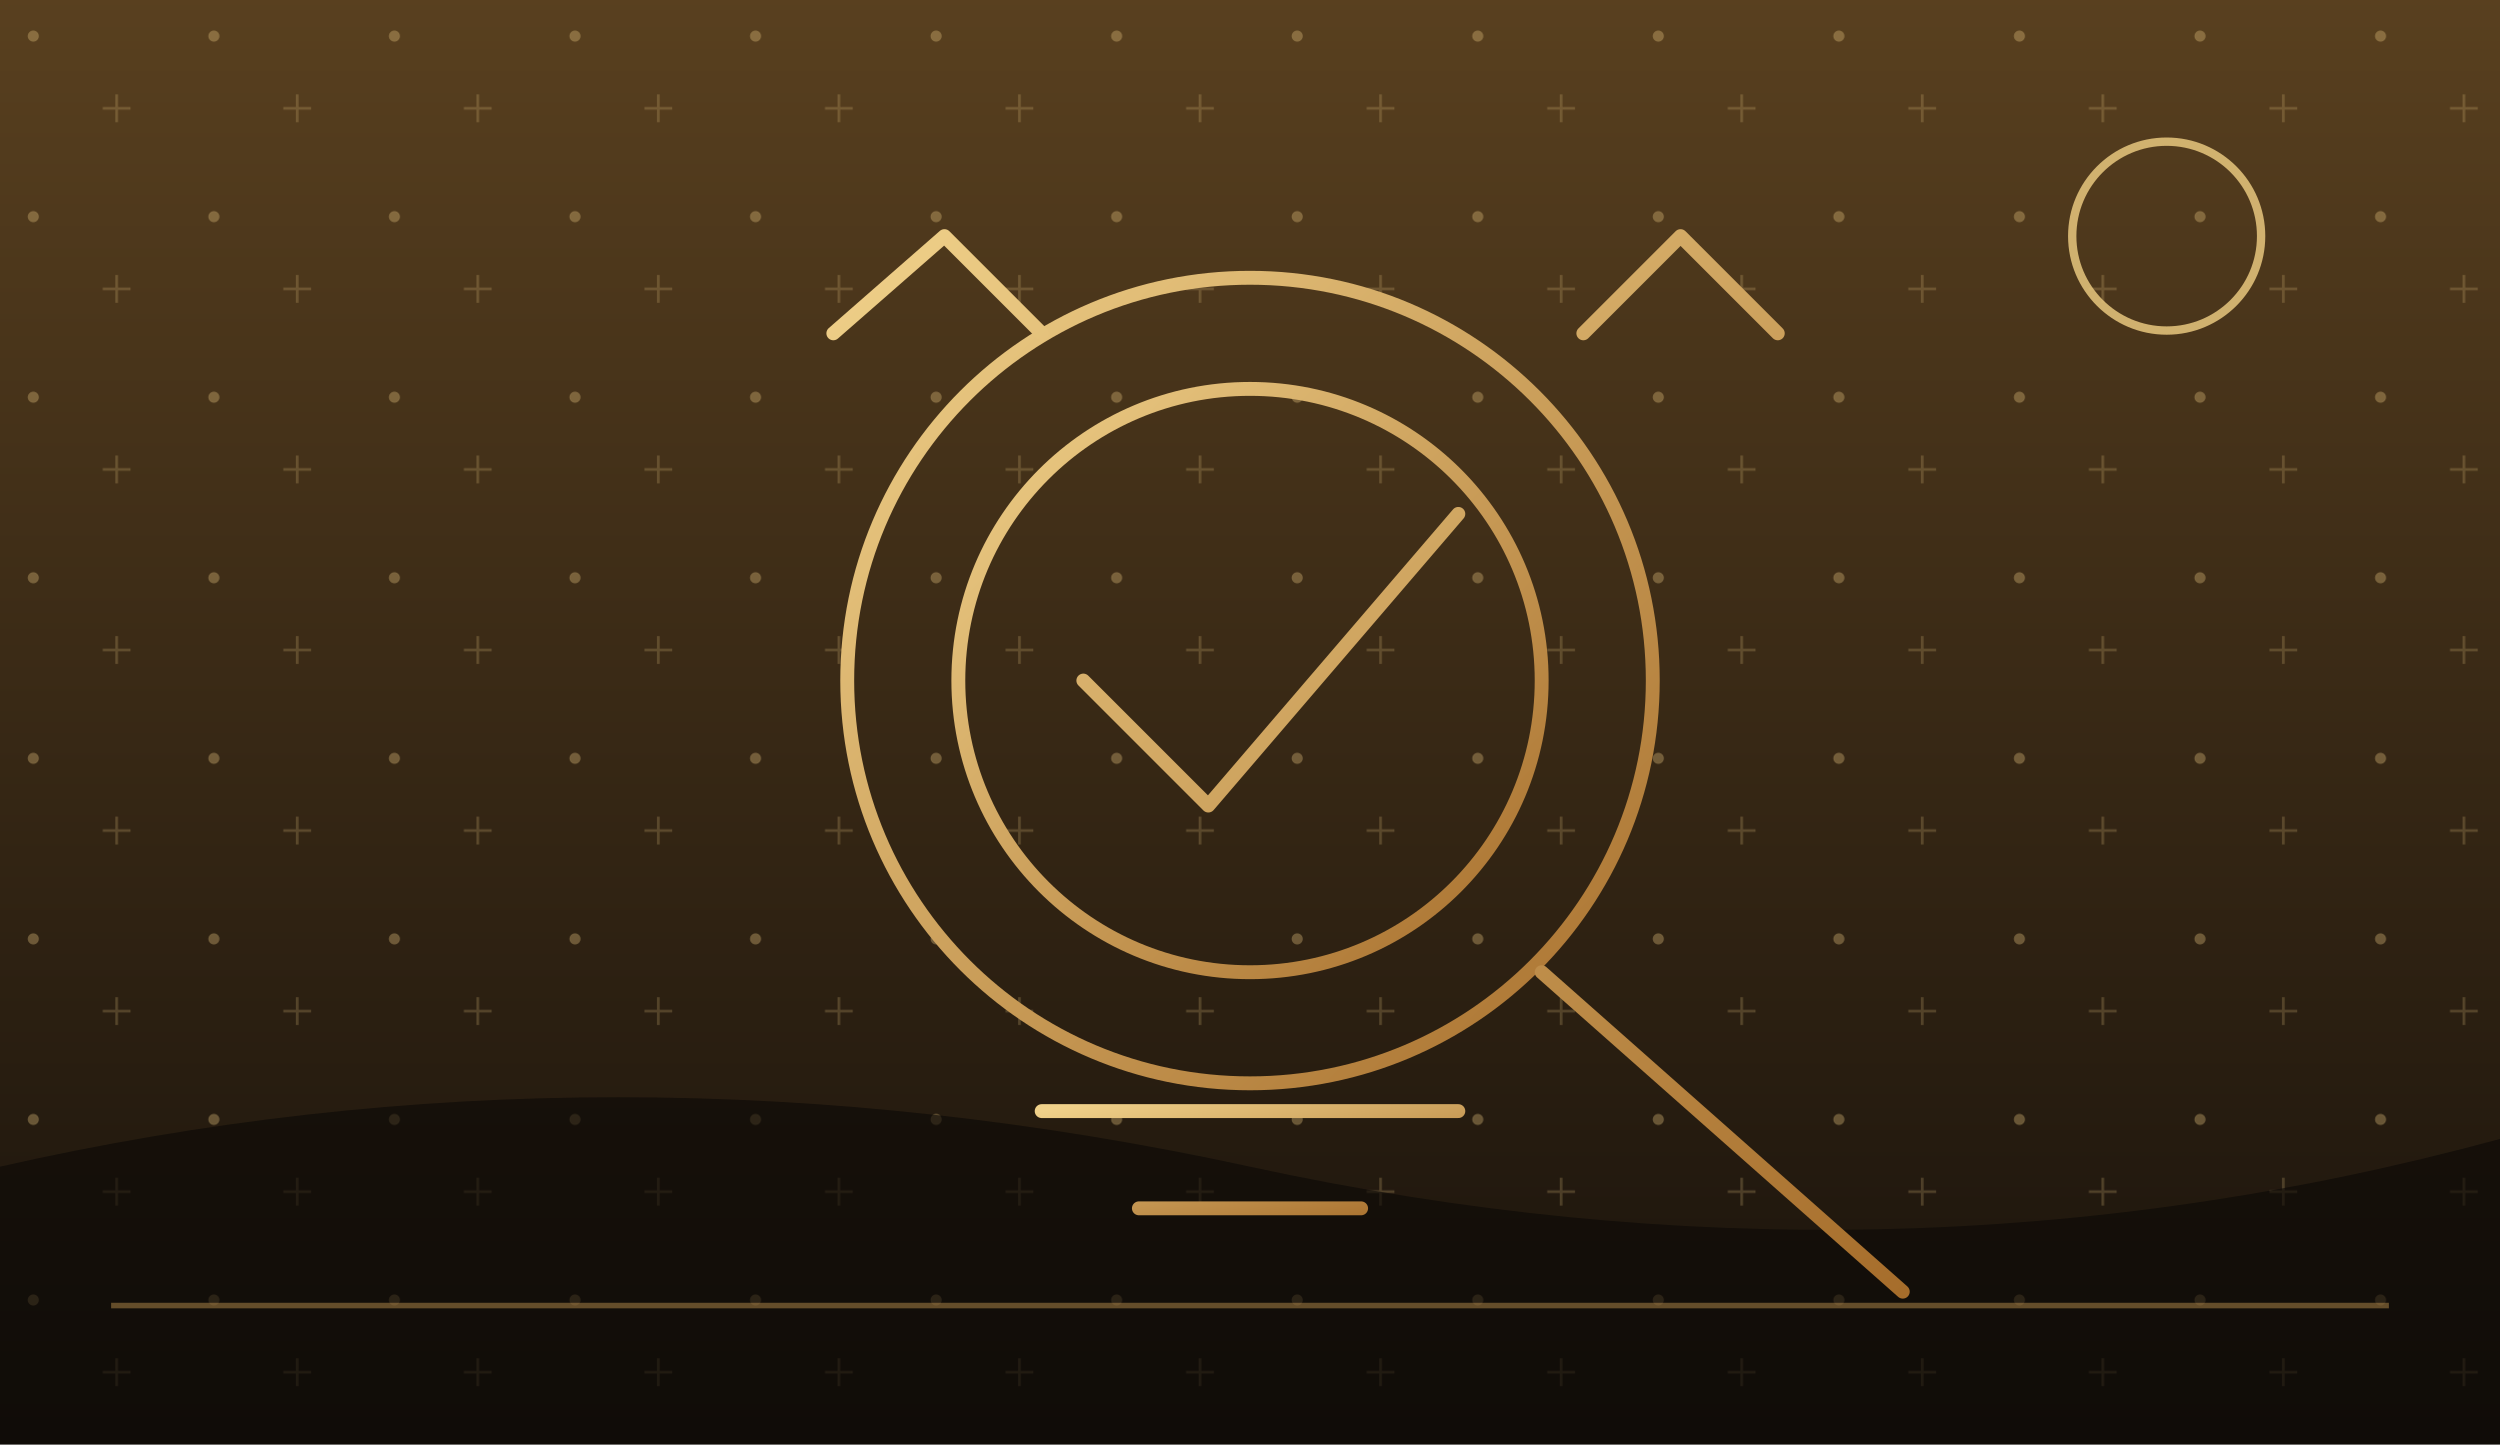
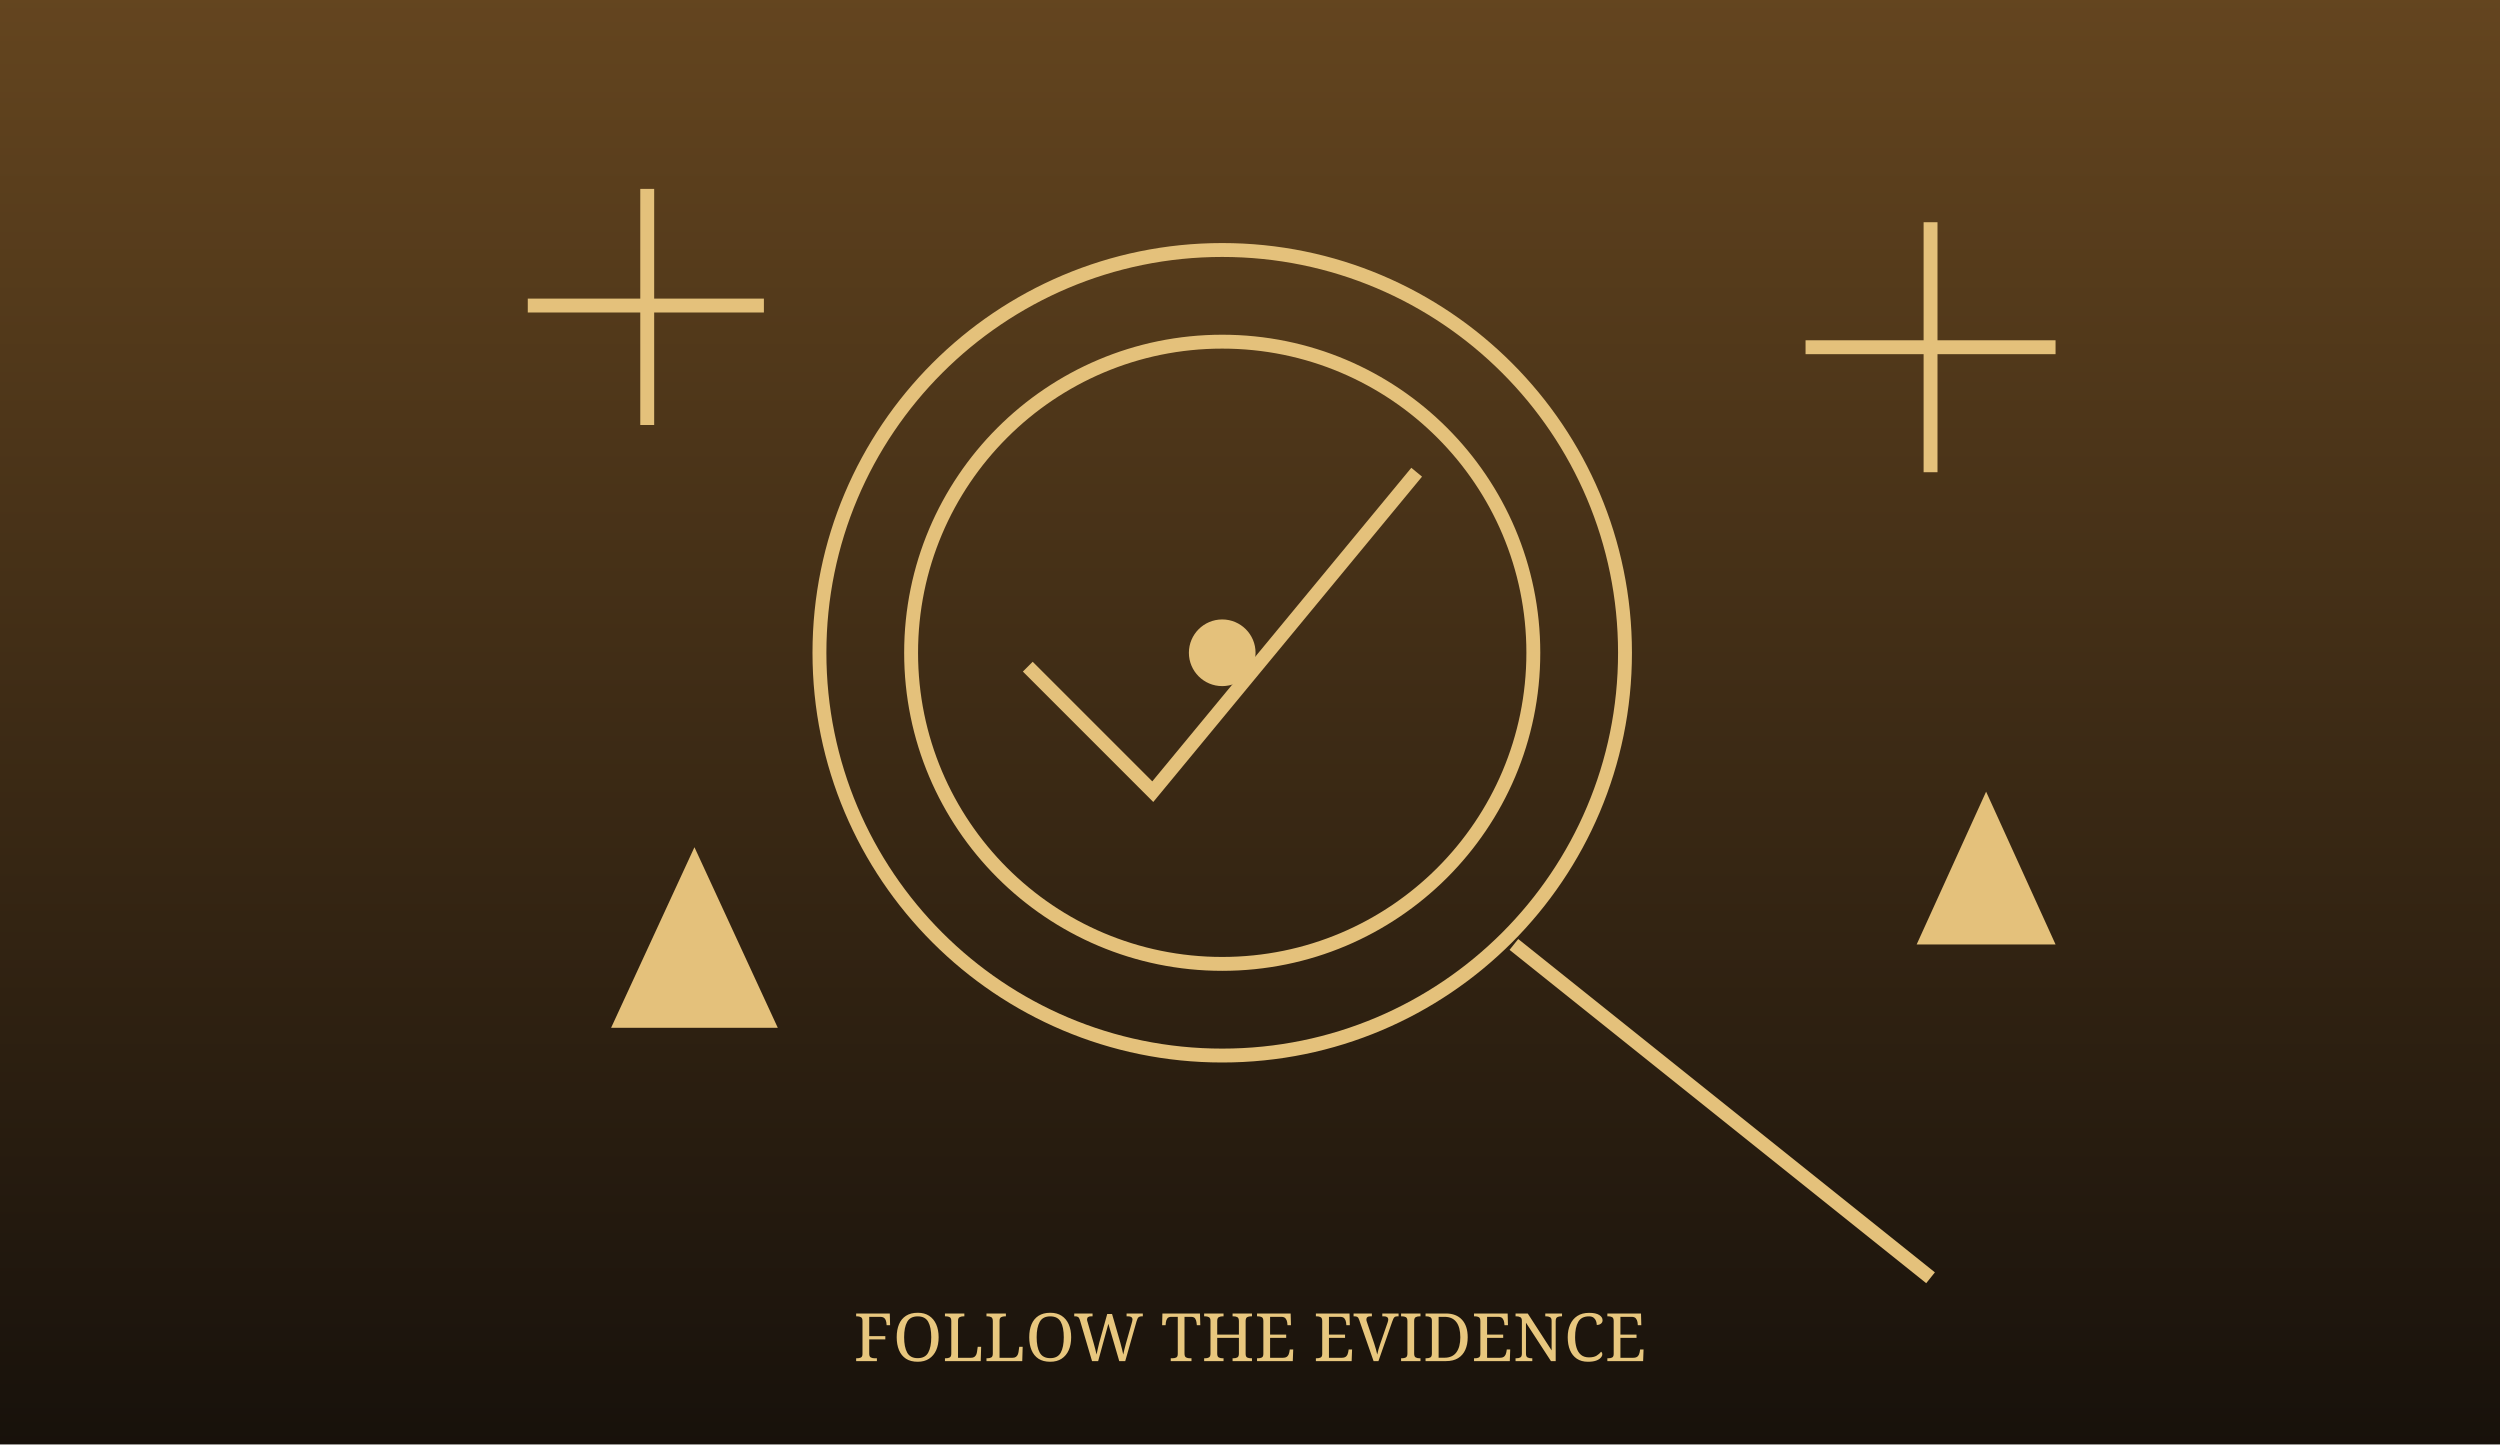
- <svg xmlns="http://www.w3.org/2000/svg" viewBox="0 0 900 520" role="img" aria-label="detective">
+ <svg xmlns="http://www.w3.org/2000/svg" viewBox="0 0 900 520">
  <defs>
-     <linearGradient id="bg" x2="0" y2="1">
-       <stop stop-color="#59401f" />
+     <linearGradient id="b" x2="0" y2="1">
+       <stop stop-color="#64451f" />
      <stop offset="1" stop-color="#17110b" />
    </linearGradient>
-     <linearGradient id="gold" x2="1" y2="1">
-       <stop stop-color="#f0d18a" />
-       <stop offset="1" stop-color="#a66d2b" />
-     </linearGradient>
-     <pattern id="stars" width="65" height="65" patternUnits="userSpaceOnUse">
-       <circle cx="12" cy="13" r="2" fill="#e5c47f" opacity=".35" />
-       <path d="M42 34v10m-5-5h10" stroke="#e5c47f" opacity=".22" />
-     </pattern>
  </defs>
-   <rect width="900" height="520" fill="url(#bg)" />
-   <rect width="900" height="520" fill="url(#stars)" />
-   <path d="M0 420 Q220 370 450 420 T900 410 V520 H0Z" fill="#0c0906" opacity=".65" />
-   <g fill="none" stroke="url(#gold)" stroke-width="5" stroke-linecap="round" stroke-linejoin="round">
-     <circle cx="450" cy="245" r="145" />
-     <circle cx="450" cy="245" r="105" />
-     <path d="M555 350l130 115M390 245l45 45 90-105M300 120l40-35 35 35M570 120l35-35 35 35" />
-     <path d="M375 400h150M410 435h80" />
+   <rect width="900" height="520" fill="url(#b)" />
+   <g fill="none" stroke="#e4c17b" stroke-width="5">
+     <circle cx="440" cy="235" r="145" />
+     <circle cx="440" cy="235" r="112" />
+     <path d="M545 340l150 120" />
+     <path d="M370 240l45 45 95-115" />
+     <path d="M190 110l85 0m-42-42v85M650 125l90 0m-45-45v90" />
  </g>
-   <g fill="#e8c77e" opacity=".85">
-     <circle cx="780" cy="85" r="34" fill="none" stroke="#e8c77e" stroke-width="3" />
-     <path d="M780 40v-16m0 122v-16m-45-45h-16m122 0h-16" stroke-width="3" />
+   <g fill="#e4c17b">
+     <circle cx="440" cy="235" r="12" />
+     <path d="M220 370l30-65 30 65zM690 340l25-55 25 55z" />
  </g>
-   <path d="M40 470H860" stroke="#c79a51" stroke-width="2" opacity=".45" />
+   <text x="450" y="490" fill="#e8c77e" font-family="serif" text-anchor="middle" font-size="24">FOLLOW THE EVIDENCE</text>
</svg>
